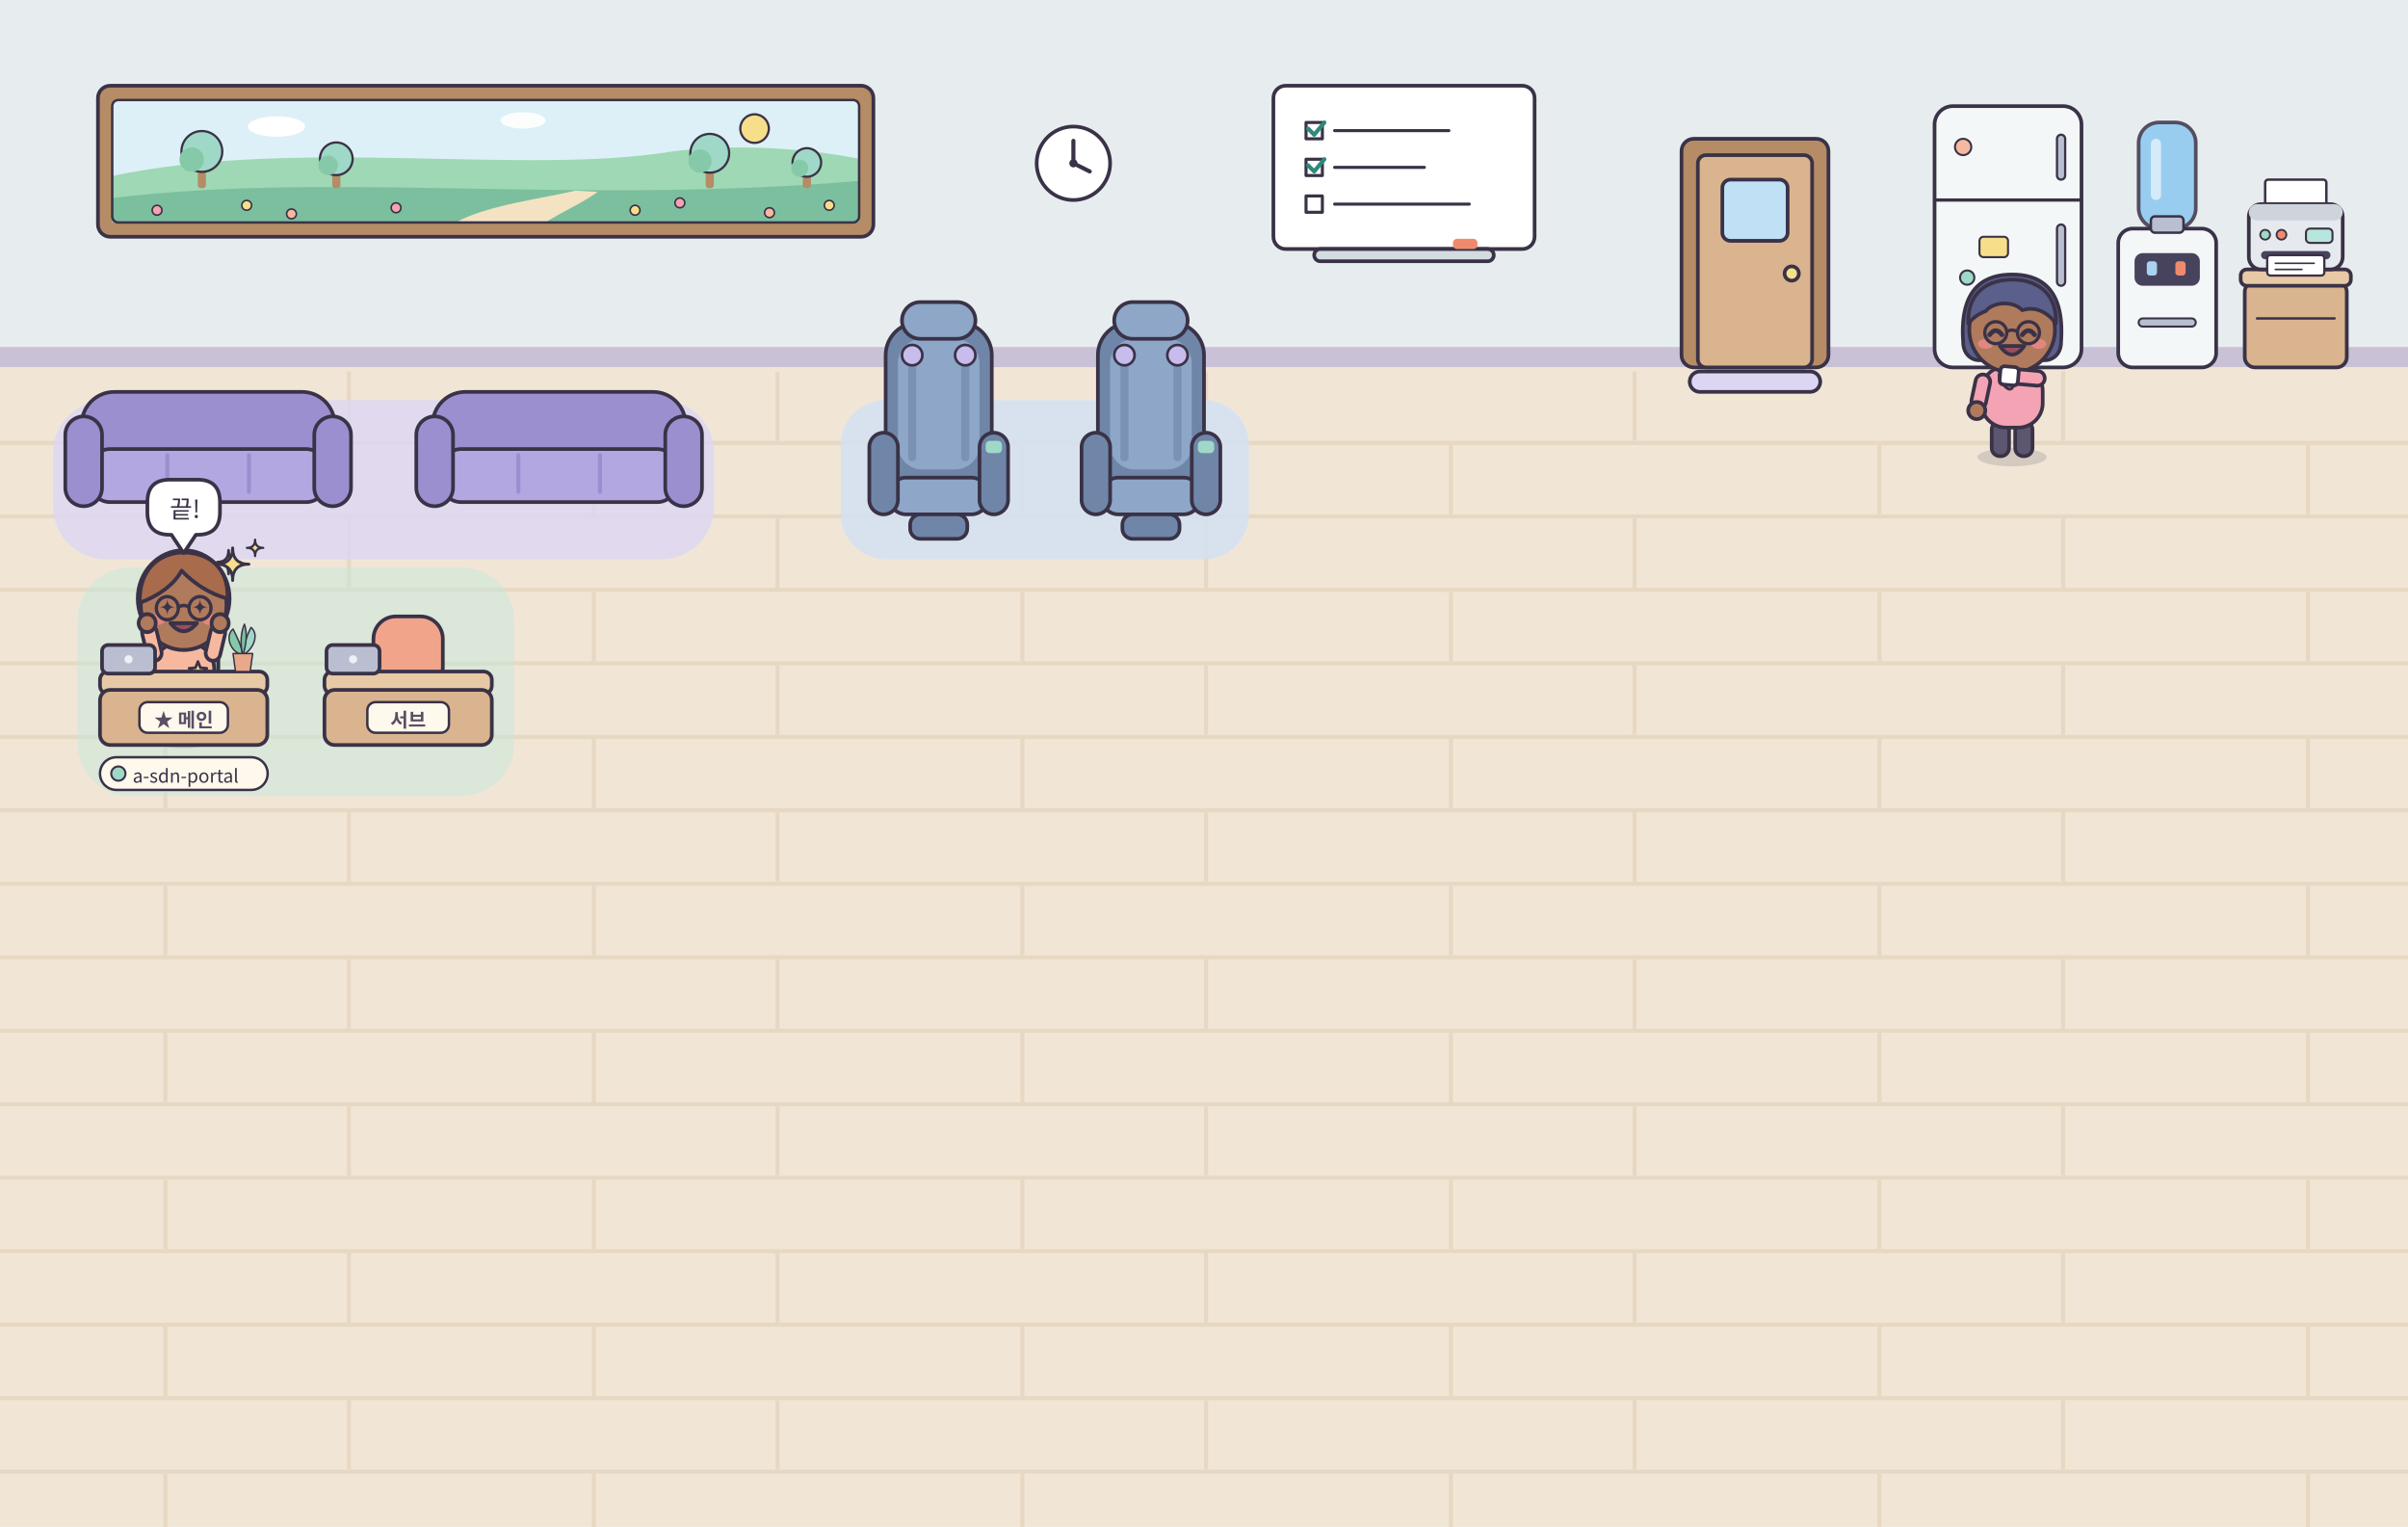
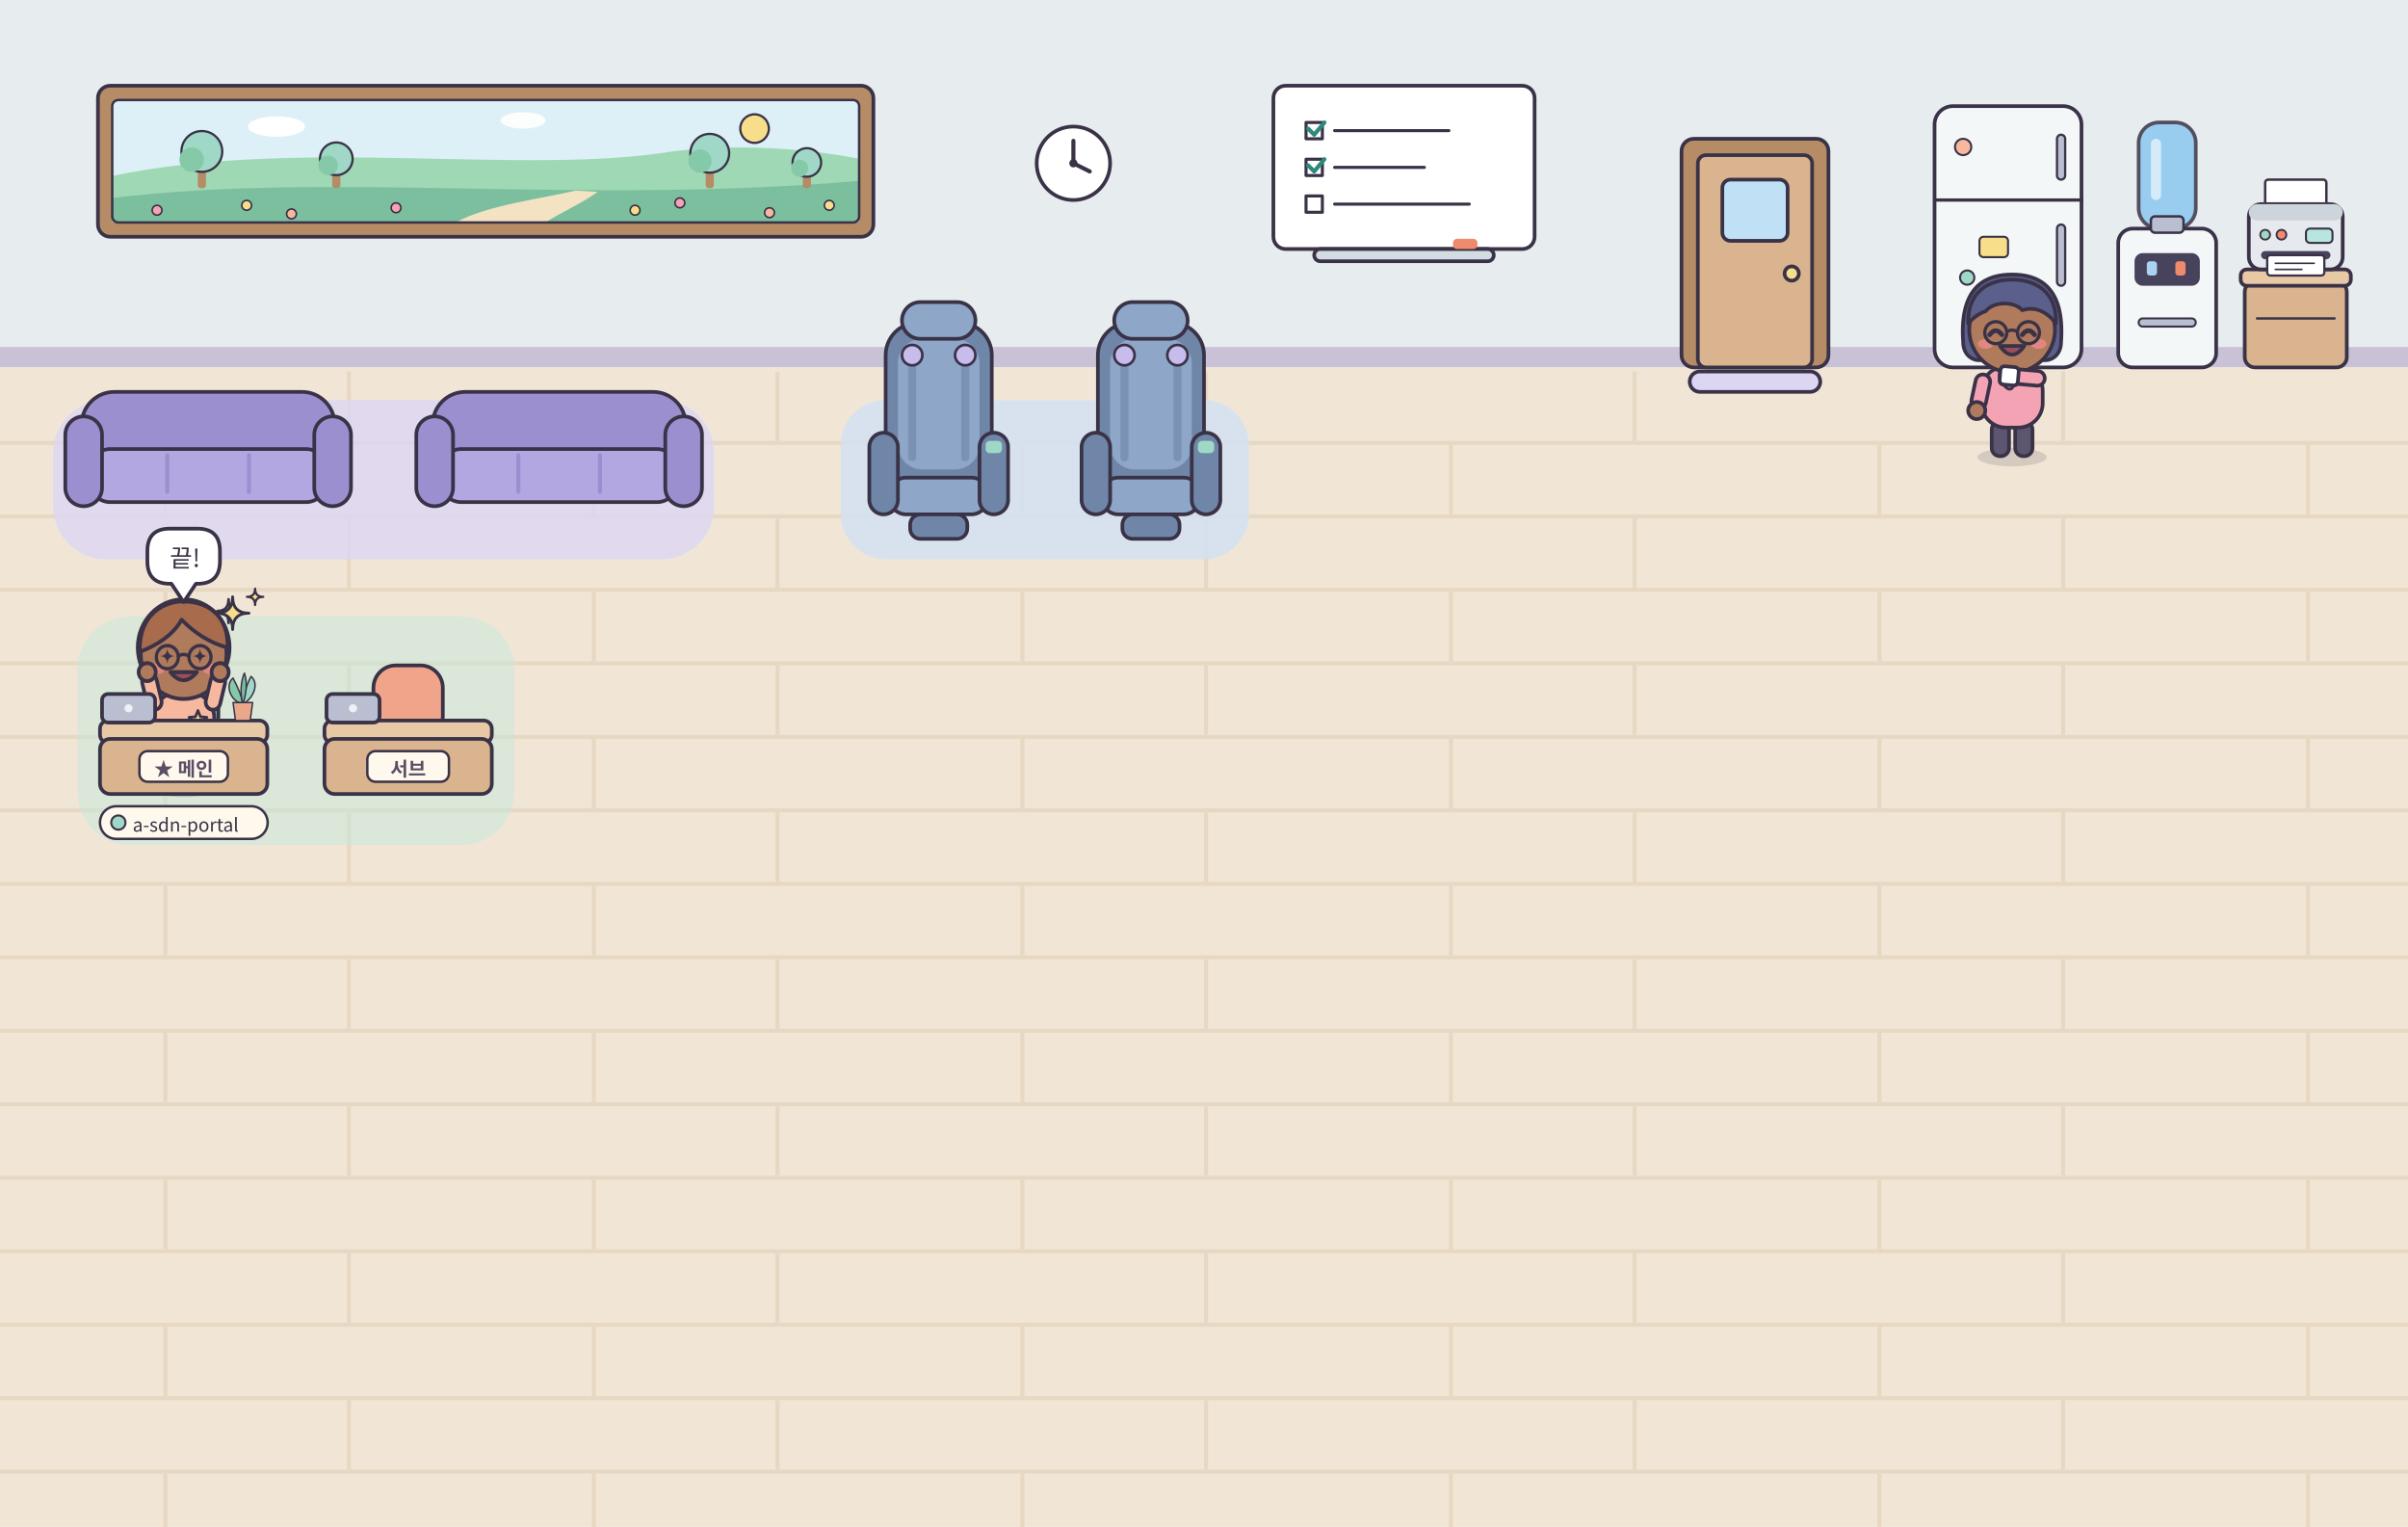
<svg xmlns="http://www.w3.org/2000/svg" viewBox="-20 -20 1180 748" width="1180" height="748" font-family="Apple SD Gothic Neo, Noto Sans CJK KR, Noto Sans KR, WenQuanYi Zen Hei, sans-serif">
  <rect x="-20" y="-20" width="1180" height="180" rx="0" fill="#E7EDEF" />
  <rect x="-20" y="150" width="1180" height="10" rx="0" fill="#C9C2D6" />
  <rect x="-20" y="160" width="1180" height="568" rx="0" fill="#F1E6D6" />
  <rect x="-20" y="196" width="1180" height="2" rx="0" fill="#E7D8C3" />
  <rect x="150" y="162" width="2" height="34" rx="0" fill="#E7D8C3" />
  <rect x="360" y="162" width="2" height="34" rx="0" fill="#E7D8C3" />
  <rect x="570" y="162" width="2" height="34" rx="0" fill="#E7D8C3" />
  <rect x="780" y="162" width="2" height="34" rx="0" fill="#E7D8C3" />
  <rect x="990" y="162" width="2" height="34" rx="0" fill="#E7D8C3" />
  <rect x="-20" y="232" width="1180" height="2" rx="0" fill="#E7D8C3" />
  <rect x="60" y="198" width="2" height="34" rx="0" fill="#E7D8C3" />
  <rect x="270" y="198" width="2" height="34" rx="0" fill="#E7D8C3" />
  <rect x="480" y="198" width="2" height="34" rx="0" fill="#E7D8C3" />
  <rect x="690" y="198" width="2" height="34" rx="0" fill="#E7D8C3" />
  <rect x="900" y="198" width="2" height="34" rx="0" fill="#E7D8C3" />
  <rect x="1110" y="198" width="2" height="34" rx="0" fill="#E7D8C3" />
  <rect x="-20" y="268" width="1180" height="2" rx="0" fill="#E7D8C3" />
  <rect x="150" y="234" width="2" height="34" rx="0" fill="#E7D8C3" />
  <rect x="360" y="234" width="2" height="34" rx="0" fill="#E7D8C3" />
  <rect x="570" y="234" width="2" height="34" rx="0" fill="#E7D8C3" />
  <rect x="780" y="234" width="2" height="34" rx="0" fill="#E7D8C3" />
  <rect x="990" y="234" width="2" height="34" rx="0" fill="#E7D8C3" />
  <rect x="-20" y="304" width="1180" height="2" rx="0" fill="#E7D8C3" />
  <rect x="60" y="270" width="2" height="34" rx="0" fill="#E7D8C3" />
  <rect x="270" y="270" width="2" height="34" rx="0" fill="#E7D8C3" />
  <rect x="480" y="270" width="2" height="34" rx="0" fill="#E7D8C3" />
  <rect x="690" y="270" width="2" height="34" rx="0" fill="#E7D8C3" />
  <rect x="900" y="270" width="2" height="34" rx="0" fill="#E7D8C3" />
  <rect x="1110" y="270" width="2" height="34" rx="0" fill="#E7D8C3" />
  <rect x="-20" y="340" width="1180" height="2" rx="0" fill="#E7D8C3" />
  <rect x="150" y="306" width="2" height="34" rx="0" fill="#E7D8C3" />
  <rect x="360" y="306" width="2" height="34" rx="0" fill="#E7D8C3" />
  <rect x="570" y="306" width="2" height="34" rx="0" fill="#E7D8C3" />
  <rect x="780" y="306" width="2" height="34" rx="0" fill="#E7D8C3" />
  <rect x="990" y="306" width="2" height="34" rx="0" fill="#E7D8C3" />
  <rect x="-20" y="376" width="1180" height="2" rx="0" fill="#E7D8C3" />
  <rect x="60" y="342" width="2" height="34" rx="0" fill="#E7D8C3" />
  <rect x="270" y="342" width="2" height="34" rx="0" fill="#E7D8C3" />
  <rect x="480" y="342" width="2" height="34" rx="0" fill="#E7D8C3" />
  <rect x="690" y="342" width="2" height="34" rx="0" fill="#E7D8C3" />
  <rect x="900" y="342" width="2" height="34" rx="0" fill="#E7D8C3" />
  <rect x="1110" y="342" width="2" height="34" rx="0" fill="#E7D8C3" />
  <rect x="-20" y="412" width="1180" height="2" rx="0" fill="#E7D8C3" />
  <rect x="150" y="378" width="2" height="34" rx="0" fill="#E7D8C3" />
  <rect x="360" y="378" width="2" height="34" rx="0" fill="#E7D8C3" />
  <rect x="570" y="378" width="2" height="34" rx="0" fill="#E7D8C3" />
  <rect x="780" y="378" width="2" height="34" rx="0" fill="#E7D8C3" />
  <rect x="990" y="378" width="2" height="34" rx="0" fill="#E7D8C3" />
  <rect x="-20" y="448" width="1180" height="2" rx="0" fill="#E7D8C3" />
  <rect x="60" y="414" width="2" height="34" rx="0" fill="#E7D8C3" />
  <rect x="270" y="414" width="2" height="34" rx="0" fill="#E7D8C3" />
  <rect x="480" y="414" width="2" height="34" rx="0" fill="#E7D8C3" />
  <rect x="690" y="414" width="2" height="34" rx="0" fill="#E7D8C3" />
  <rect x="900" y="414" width="2" height="34" rx="0" fill="#E7D8C3" />
  <rect x="1110" y="414" width="2" height="34" rx="0" fill="#E7D8C3" />
  <rect x="-20" y="484" width="1180" height="2" rx="0" fill="#E7D8C3" />
  <rect x="150" y="450" width="2" height="34" rx="0" fill="#E7D8C3" />
  <rect x="360" y="450" width="2" height="34" rx="0" fill="#E7D8C3" />
  <rect x="570" y="450" width="2" height="34" rx="0" fill="#E7D8C3" />
  <rect x="780" y="450" width="2" height="34" rx="0" fill="#E7D8C3" />
  <rect x="990" y="450" width="2" height="34" rx="0" fill="#E7D8C3" />
  <rect x="-20" y="520" width="1180" height="2" rx="0" fill="#E7D8C3" />
  <rect x="60" y="486" width="2" height="34" rx="0" fill="#E7D8C3" />
  <rect x="270" y="486" width="2" height="34" rx="0" fill="#E7D8C3" />
  <rect x="480" y="486" width="2" height="34" rx="0" fill="#E7D8C3" />
  <rect x="690" y="486" width="2" height="34" rx="0" fill="#E7D8C3" />
  <rect x="900" y="486" width="2" height="34" rx="0" fill="#E7D8C3" />
  <rect x="1110" y="486" width="2" height="34" rx="0" fill="#E7D8C3" />
  <rect x="-20" y="556" width="1180" height="2" rx="0" fill="#E7D8C3" />
  <rect x="150" y="522" width="2" height="34" rx="0" fill="#E7D8C3" />
  <rect x="360" y="522" width="2" height="34" rx="0" fill="#E7D8C3" />
  <rect x="570" y="522" width="2" height="34" rx="0" fill="#E7D8C3" />
  <rect x="780" y="522" width="2" height="34" rx="0" fill="#E7D8C3" />
  <rect x="990" y="522" width="2" height="34" rx="0" fill="#E7D8C3" />
  <rect x="-20" y="592" width="1180" height="2" rx="0" fill="#E7D8C3" />
  <rect x="60" y="558" width="2" height="34" rx="0" fill="#E7D8C3" />
  <rect x="270" y="558" width="2" height="34" rx="0" fill="#E7D8C3" />
  <rect x="480" y="558" width="2" height="34" rx="0" fill="#E7D8C3" />
  <rect x="690" y="558" width="2" height="34" rx="0" fill="#E7D8C3" />
  <rect x="900" y="558" width="2" height="34" rx="0" fill="#E7D8C3" />
  <rect x="1110" y="558" width="2" height="34" rx="0" fill="#E7D8C3" />
  <rect x="-20" y="628" width="1180" height="2" rx="0" fill="#E7D8C3" />
  <rect x="150" y="594" width="2" height="34" rx="0" fill="#E7D8C3" />
  <rect x="360" y="594" width="2" height="34" rx="0" fill="#E7D8C3" />
  <rect x="570" y="594" width="2" height="34" rx="0" fill="#E7D8C3" />
  <rect x="780" y="594" width="2" height="34" rx="0" fill="#E7D8C3" />
  <rect x="990" y="594" width="2" height="34" rx="0" fill="#E7D8C3" />
  <rect x="-20" y="664" width="1180" height="2" rx="0" fill="#E7D8C3" />
  <rect x="60" y="630" width="2" height="34" rx="0" fill="#E7D8C3" />
  <rect x="270" y="630" width="2" height="34" rx="0" fill="#E7D8C3" />
  <rect x="480" y="630" width="2" height="34" rx="0" fill="#E7D8C3" />
  <rect x="690" y="630" width="2" height="34" rx="0" fill="#E7D8C3" />
  <rect x="900" y="630" width="2" height="34" rx="0" fill="#E7D8C3" />
  <rect x="1110" y="630" width="2" height="34" rx="0" fill="#E7D8C3" />
  <rect x="-20" y="700" width="1180" height="2" rx="0" fill="#E7D8C3" />
  <rect x="150" y="666" width="2" height="34" rx="0" fill="#E7D8C3" />
  <rect x="360" y="666" width="2" height="34" rx="0" fill="#E7D8C3" />
  <rect x="570" y="666" width="2" height="34" rx="0" fill="#E7D8C3" />
  <rect x="780" y="666" width="2" height="34" rx="0" fill="#E7D8C3" />
  <rect x="990" y="666" width="2" height="34" rx="0" fill="#E7D8C3" />
  <rect x="-20" y="736" width="1180" height="2" rx="0" fill="#E7D8C3" />
  <rect x="60" y="702" width="2" height="34" rx="0" fill="#E7D8C3" />
  <rect x="270" y="702" width="2" height="34" rx="0" fill="#E7D8C3" />
  <rect x="480" y="702" width="2" height="34" rx="0" fill="#E7D8C3" />
  <rect x="690" y="702" width="2" height="34" rx="0" fill="#E7D8C3" />
  <rect x="900" y="702" width="2" height="34" rx="0" fill="#E7D8C3" />
  <rect x="1110" y="702" width="2" height="34" rx="0" fill="#E7D8C3" />
-   <rect x="18" y="258" width="214" height="112" rx="26" fill="#C3E7DC" opacity="0.5" />
+   <rect x="18" y="282" width="214" height="112" rx="26" fill="#C3E7DC" opacity="0.5" />
  <rect x="6" y="176" width="324" height="78" rx="26" fill="#DDD6F3" opacity="0.8" />
  <rect x="392" y="176" width="200" height="78" rx="22" fill="#D4E2F2" opacity="0.85" />
  <rect x="808" y="162" width="64" height="10" rx="5" fill="#DDD6F3" stroke="#3A3247" stroke-width="1.8" stroke-linecap="round" stroke-linejoin="round" />
  <rect x="28" y="22" width="380" height="74" rx="6" fill="#B58C66" stroke="#3A3247" stroke-width="1.8" stroke-linecap="round" stroke-linejoin="round" />
  <rect x="35" y="29" width="366" height="60" rx="3" fill="#DDF0F7" />
  <circle cx="349.76" cy="43" r="7" fill="#F7DE8B" stroke="#3A3247" stroke-width="1.1" stroke-linecap="round" stroke-linejoin="round" />
  <ellipse cx="115.52" cy="42" rx="14" ry="5" fill="#FFFFFF" />
  <ellipse cx="236.3" cy="39" rx="11" ry="4" fill="#FFFFFF" opacity="0.9" />
  <path d="M35,66.2 C126.5,47 236.3,66.2 309.5,54.2 C357.08,48.2 401,57.8 401,57.8 L401,89 L35,89 Z" fill="#9FD8B4" />
  <path d="M35,77 C144.8,63.8 261.92,80.6 401,68.6 L401,89 L35,89 Z" fill="#7CBF9E" />
  <path d="M203.36,89 C218,80.6 247.28,77 261.92,73.4 L272.9,74 C265.58,79.4 254.6,84.2 247.28,89 Z" fill="#F3E3C3" />
  <rect x="76.92" y="60.2" width="4" height="12" rx="1.5" fill="#B58C66" />
  <circle cx="78.92" cy="54.2" r="10" fill="#9FD8C7" stroke="#3A3247" stroke-width="1.1" stroke-linecap="round" stroke-linejoin="round" />
  <circle cx="73.92" cy="58.2" r="6" fill="#86C9A9" />
  <rect x="142.8" y="62.6" width="4" height="9.6" rx="1.5" fill="#B58C66" />
  <circle cx="144.8" cy="57.8" r="8" fill="#9FD8C7" stroke="#3A3247" stroke-width="1.1" stroke-linecap="round" stroke-linejoin="round" />
  <circle cx="140.8" cy="61" r="4.8" fill="#86C9A9" />
  <rect x="325.8" y="60.8" width="4" height="11.4" rx="1.5" fill="#B58C66" />
  <circle cx="327.8" cy="55.1" r="9.5" fill="#9FD8C7" stroke="#3A3247" stroke-width="1.1" stroke-linecap="round" stroke-linejoin="round" />
  <circle cx="323.05" cy="58.9" r="5.7" fill="#86C9A9" />
  <rect x="373.38" y="63.8" width="4" height="8.4" rx="1.5" fill="#B58C66" />
  <circle cx="375.38" cy="59.6" r="7" fill="#9FD8C7" stroke="#3A3247" stroke-width="1.1" stroke-linecap="round" stroke-linejoin="round" />
  <circle cx="371.88" cy="62.4" r="4.2" fill="#86C9A9" />
  <circle cx="56.96" cy="83" r="2.4" fill="#F4A3B4" stroke="#3A3247" stroke-width="0.8" stroke-linecap="round" stroke-linejoin="round" />
  <circle cx="100.88" cy="80.6" r="2.4" fill="#F7DE8B" stroke="#3A3247" stroke-width="0.8" stroke-linecap="round" stroke-linejoin="round" />
  <circle cx="122.84" cy="84.8" r="2.4" fill="#F6B9A0" stroke="#3A3247" stroke-width="0.8" stroke-linecap="round" stroke-linejoin="round" />
  <circle cx="174.08" cy="81.8" r="2.4" fill="#F4A3B4" stroke="#3A3247" stroke-width="0.8" stroke-linecap="round" stroke-linejoin="round" />
  <circle cx="291.2" cy="83" r="2.4" fill="#F7DE8B" stroke="#3A3247" stroke-width="0.8" stroke-linecap="round" stroke-linejoin="round" />
  <circle cx="313.16" cy="79.4" r="2.4" fill="#F4A3B4" stroke="#3A3247" stroke-width="0.8" stroke-linecap="round" stroke-linejoin="round" />
  <circle cx="357.08" cy="84.2" r="2.4" fill="#F6B9A0" stroke="#3A3247" stroke-width="0.8" stroke-linecap="round" stroke-linejoin="round" />
  <circle cx="386.36" cy="80.6" r="2.4" fill="#F7DE8B" stroke="#3A3247" stroke-width="0.8" stroke-linecap="round" stroke-linejoin="round" />
  <rect x="35" y="29" width="366" height="60" rx="3" fill="none" stroke="#3A3247" stroke-width="1.2" stroke-linecap="round" stroke-linejoin="round" />
  <circle cx="506" cy="60" r="18" fill="#FFFFFF" stroke="#3A3247" stroke-width="1.8" stroke-linecap="round" stroke-linejoin="round" />
  <path d="M506,60 L506,49 M506,60 L514,64" fill="none" stroke="#3A3247" stroke-width="2" stroke-linecap="round" stroke-linejoin="round" />
  <circle cx="506" cy="60" r="2" fill="#3A3247" />
  <rect x="604" y="22" width="128" height="80" rx="6" fill="#FFFFFF" stroke="#3A3247" stroke-width="1.8" stroke-linecap="round" stroke-linejoin="round" />
  <path d="M620,40 L628,40 L628,48 L620,48 Z M634,44 L690,44 M620,58 L628,58 L628,66 L620,66 Z M634,62 L678,62 M620,76 L628,76 L628,84 L620,84 Z M634,80 L700,80" fill="none" stroke="#3A3247" stroke-width="1.5" stroke-linecap="round" stroke-linejoin="round" />
  <path d="M621,43 L624,46 L629,40 M621,61 L624,64 L629,58" fill="none" stroke="#2C8A78" stroke-width="2" stroke-linecap="round" stroke-linejoin="round" />
  <rect x="624" y="102" width="88" height="6" rx="3" fill="#D3DCE0" stroke="#3A3247" stroke-width="1.8" stroke-linecap="round" stroke-linejoin="round" />
  <rect x="692" y="97" width="12" height="5" rx="2" fill="#F08A6C" />
  <rect x="804" y="48" width="72" height="112" rx="6" fill="#B58C66" stroke="#3A3247" stroke-width="1.8" stroke-linecap="round" stroke-linejoin="round" />
  <rect x="812" y="56" width="56" height="104" rx="4" fill="#D9B48F" stroke="#3A3247" stroke-width="1.8" stroke-linecap="round" stroke-linejoin="round" />
  <rect x="824" y="68" width="32" height="30" rx="4" fill="#BFE0F5" stroke="#3A3247" stroke-width="1.8" stroke-linecap="round" stroke-linejoin="round" />
  <circle cx="858" cy="114" r="3.5" fill="#F7DE8B" stroke="#3A3247" stroke-width="1.8" stroke-linecap="round" stroke-linejoin="round" />
  <rect x="928" y="32" width="72" height="128" rx="9" fill="#F4F7F8" stroke="#3A3247" stroke-width="1.8" stroke-linecap="round" stroke-linejoin="round" />
  <path d="M928,78 L1000,78" fill="none" stroke="#3A3247" stroke-width="1.6" stroke-linecap="round" stroke-linejoin="round" />
  <rect x="988" y="46" width="4" height="22" rx="2" fill="#B9BFD0" stroke="#3A3247" stroke-width="1.1" stroke-linecap="round" stroke-linejoin="round" />
  <rect x="988" y="90" width="4" height="30" rx="2" fill="#B9BFD0" stroke="#3A3247" stroke-width="1.1" stroke-linecap="round" stroke-linejoin="round" />
  <circle cx="942" cy="52" r="4" fill="#F6B9A0" stroke="#3A3247" stroke-width="1" stroke-linecap="round" stroke-linejoin="round" />
  <rect x="950" y="96" width="14" height="10" rx="2" fill="#F7DE8B" stroke="#3A3247" stroke-width="1" stroke-linecap="round" stroke-linejoin="round" />
  <circle cx="944" cy="116" r="3.5" fill="#9FD8C7" stroke="#3A3247" stroke-width="1" stroke-linecap="round" stroke-linejoin="round" />
  <rect x="1018" y="92" width="48" height="68" rx="7" fill="#F4F7F8" stroke="#3A3247" stroke-width="1.8" stroke-linecap="round" stroke-linejoin="round" />
  <rect x="1026" y="104" width="32" height="16" rx="4" fill="#48435C" />
  <rect x="1032" y="108" width="5" height="7" rx="1.5" fill="#A9D3F0" />
  <rect x="1046" y="108" width="5" height="7" rx="1.5" fill="#F08A6C" />
  <rect x="1028" y="136" width="28" height="4" rx="2" fill="#B9BFD0" stroke="#3A3247" stroke-width="1" stroke-linecap="round" stroke-linejoin="round" />
  <rect x="1028" y="40" width="28" height="52" rx="10" fill="#8CC8EE" stroke="#3A3247" stroke-width="1.8" stroke-linecap="round" stroke-linejoin="round" opacity="0.85" />
  <rect x="1034" y="48" width="5" height="30" rx="2.5" fill="#FFFFFF" opacity="0.6" />
  <rect x="1034" y="86" width="16" height="8" rx="2" fill="#B9BFD0" stroke="#3A3247" stroke-width="1.2" stroke-linecap="round" stroke-linejoin="round" />
  <rect x="1080" y="118" width="50" height="42" rx="5" fill="#D9B48F" stroke="#3A3247" stroke-width="1.8" stroke-linecap="round" stroke-linejoin="round" />
  <rect x="1078" y="112" width="54" height="8" rx="3" fill="#E8C9A6" stroke="#3A3247" stroke-width="1.8" stroke-linecap="round" stroke-linejoin="round" />
  <path d="M1086,136 L1124,136" fill="none" stroke="#3A3247" stroke-width="1.2" stroke-linecap="round" stroke-linejoin="round" />
  <rect x="1090" y="68" width="30" height="18" rx="1.5" fill="#FFFFFF" stroke="#3A3247" stroke-width="1.2" stroke-linecap="round" stroke-linejoin="round" />
  <rect x="1082" y="80" width="46" height="32" rx="6" fill="#E6EAEE" stroke="#3A3247" stroke-width="1.8" stroke-linecap="round" stroke-linejoin="round" />
  <rect x="1082" y="80" width="46" height="8" rx="4" fill="#CDD4DB" />
  <rect x="1110" y="92" width="13" height="7" rx="2" fill="#78E1C3" fill-opacity="0.42" stroke="#3A3247" stroke-width="1" stroke-linecap="round" stroke-linejoin="round" />
  <circle cx="1090" cy="95" r="2.4" fill="#9FD8C7" stroke="#3A3247" stroke-width="0.9" stroke-linecap="round" stroke-linejoin="round" />
  <circle cx="1098" cy="95" r="2.4" fill="#F08A6C" stroke="#3A3247" stroke-width="0.9" stroke-linecap="round" stroke-linejoin="round" />
  <rect x="1088" y="103" width="34" height="4" rx="2" fill="#48435C" />
  <rect x="1091" y="105" width="28" height="10" rx="1.5" fill="#FFFFFF" stroke="#3A3247" stroke-width="1.1" stroke-linecap="round" stroke-linejoin="round" />
  <path d="M1095,109 L1114,109 M1095,112 L1108,112" fill="none" stroke="#3A3247" stroke-width="0.8" stroke-linecap="round" stroke-linejoin="round" />
-   <rect x="29" y="351" width="82.16" height="16" rx="8" fill="#FFF8EC" stroke="#3A3247" stroke-width="1.2" stroke-linecap="round" stroke-linejoin="round" />
-   <circle cx="38" cy="359" r="3.5" fill="#9FD8C7" stroke="#3A3247" stroke-width="1" stroke-linecap="round" stroke-linejoin="round" />
-   <text x="45" y="359.5" font-size="9" text-anchor="start" dominant-baseline="central" fill="#3A3247">a-sdn-portal</text>
+   <rect x="29" y="375" width="82.16" height="16" rx="8" fill="#FFF8EC" stroke="#3A3247" stroke-width="1.2" stroke-linecap="round" stroke-linejoin="round" />
+   <circle cx="38" cy="383" r="3.5" fill="#9FD8C7" stroke="#3A3247" stroke-width="1" stroke-linecap="round" stroke-linejoin="round" />
+   <text x="45" y="383.5" font-size="9" text-anchor="start" dominant-baseline="central" fill="#3A3247">a-sdn-portal</text>
  <rect x="20" y="172" width="124" height="38" rx="16" fill="#9C8FCF" stroke="#3A3247" stroke-width="1.8" stroke-linecap="round" stroke-linejoin="round" />
  <rect x="192" y="172" width="124" height="38" rx="16" fill="#9C8FCF" stroke="#3A3247" stroke-width="1.8" stroke-linecap="round" stroke-linejoin="round" />
  <g transform="translate(966,204)">
    <ellipse cx="0" cy="0" rx="17" ry="4.5" fill="#3A3247" fill-opacity="0.16" />
    <g transform="translate(0,-0.51) scale(1,1)">
      <g transform="translate(0,0)">
        <rect x="-10" y="-17" width="8.5" height="17" rx="4" fill="#5D5670" stroke="#3A3247" stroke-width="1.8" stroke-linecap="round" stroke-linejoin="round" />
      </g>
      <g transform="translate(0,0)">
        <rect x="1.5" y="-17" width="8.5" height="17" rx="4" fill="#5D5670" stroke="#3A3247" stroke-width="1.8" stroke-linecap="round" stroke-linejoin="round" />
      </g>
      <g transform="translate(0,-62) rotate(0,0,20)">
        <path d="M-24,6 C-26,-22 -12,-27 0,-27 C12,-27 26,-22 24,6 C24,12 20,15 16,15 L-16,15 C-20,15 -24,12 -24,6 Z" fill="#5A5F8C" stroke="#3A3247" stroke-width="1.8" stroke-linecap="round" stroke-linejoin="round" />
      </g>
      <g transform="">
        <rect x="-15" y="-44" width="30" height="30" rx="12" fill="#F4A3B4" stroke="#3A3247" stroke-width="1.8" stroke-linecap="round" stroke-linejoin="round" />
      </g>
      <g transform="translate(0,-62) rotate(0,0,20)">
        <circle cx="0" cy="0" r="21" fill="#B07A5C" stroke="#3A3247" stroke-width="1.8" stroke-linecap="round" stroke-linejoin="round" />
        <ellipse cx="-13" cy="7" rx="3.8" ry="2.4" fill="#F48C8C" opacity="0.72" />
        <ellipse cx="13" cy="7" rx="3.8" ry="2.4" fill="#F48C8C" opacity="0.72" />
        <g transform="translate(0,1) scale(1,1) translate(0,-1)">
          <path d="M-11,2.5 Q-8,-1.5 -5,2.5" fill="none" stroke="#3A3247" stroke-width="2.3" stroke-linecap="round" stroke-linejoin="round" />
          <path d="M5,2.5 Q8,-1.5 11,2.5" fill="none" stroke="#3A3247" stroke-width="2.3" stroke-linecap="round" stroke-linejoin="round" />
        </g>
        <path d="M-6,8 Q0,16.5 6,8 Z" fill="#9A4E5E" stroke="#3A3247" stroke-width="1.8" stroke-linecap="round" stroke-linejoin="round" />
        <path d="M-21.5,-3 C-22,-19 -11,-24.5 0,-24.5 C11,-24.5 22,-19 21.5,-3 C17,-9 11,-11.5 5,-9.5 C1,-14 -9,-14 -13,-9 C-16,-8 -19,-6 -21.5,-3 Z" fill="#5A5F8C" stroke="#3A3247" stroke-width="1.8" stroke-linecap="round" stroke-linejoin="round" />
        <circle cx="-8" cy="1.5" r="5.4" fill="none" stroke="#3A3247" stroke-width="1.6" stroke-linecap="round" stroke-linejoin="round" />
        <circle cx="8" cy="1.5" r="5.4" fill="none" stroke="#3A3247" stroke-width="1.6" stroke-linecap="round" stroke-linejoin="round" />
        <path d="M-2.6,1 Q0,-0.5 2.6,1" fill="none" stroke="#3A3247" stroke-width="1.6" stroke-linecap="round" stroke-linejoin="round" />
      </g>
      <g transform="translate(-14,-38) rotate(12)">
        <rect x="-3.6" y="-2" width="7.2" height="17" rx="3.6" fill="#F4A3B4" stroke="#3A3247" stroke-width="1.8" stroke-linecap="round" stroke-linejoin="round" />
        <circle cx="0" cy="16" r="4.2" fill="#B07A5C" stroke="#3A3247" stroke-width="1.8" stroke-linecap="round" stroke-linejoin="round" />
      </g>
      <g transform="translate(14,-38) rotate(95)">
        <rect x="-3.6" y="-2" width="7.2" height="17" rx="3.6" fill="#F4A3B4" stroke="#3A3247" stroke-width="1.8" stroke-linecap="round" stroke-linejoin="round" />
        <circle cx="0" cy="16" r="4.2" fill="#B07A5C" stroke="#3A3247" stroke-width="1.8" stroke-linecap="round" stroke-linejoin="round" />
        <rect x="-4.5" y="11" width="9" height="9" rx="2" fill="#FFFFFF" stroke="#3A3247" stroke-width="1.8" stroke-linecap="round" stroke-linejoin="round" />
        <path d="M4.5,13 Q8.5,14 4.5,18" fill="none" stroke="#3A3247" stroke-width="1.4" stroke-linecap="round" stroke-linejoin="round" />
      </g>
      <g transform="translate(0,-28)" />
    </g>
  </g>
  <rect x="24" y="200" width="116" height="26" rx="10" fill="#B3A7E2" stroke="#3A3247" stroke-width="1.8" stroke-linecap="round" stroke-linejoin="round" />
  <rect x="61" y="202" width="2" height="20" rx="1" fill="#9C8FCF" />
  <rect x="101" y="202" width="2" height="20" rx="1" fill="#9C8FCF" />
  <rect x="12" y="184" width="18" height="44" rx="9" fill="#9C8FCF" stroke="#3A3247" stroke-width="1.8" stroke-linecap="round" stroke-linejoin="round" />
  <rect x="134" y="184" width="18" height="44" rx="9" fill="#9C8FCF" stroke="#3A3247" stroke-width="1.8" stroke-linecap="round" stroke-linejoin="round" />
  <rect x="196" y="200" width="116" height="26" rx="10" fill="#B3A7E2" stroke="#3A3247" stroke-width="1.8" stroke-linecap="round" stroke-linejoin="round" />
  <rect x="233" y="202" width="2" height="20" rx="1" fill="#9C8FCF" />
  <rect x="273" y="202" width="2" height="20" rx="1" fill="#9C8FCF" />
  <rect x="184" y="184" width="18" height="44" rx="9" fill="#9C8FCF" stroke="#3A3247" stroke-width="1.8" stroke-linecap="round" stroke-linejoin="round" />
  <rect x="306" y="184" width="18" height="44" rx="9" fill="#9C8FCF" stroke="#3A3247" stroke-width="1.8" stroke-linecap="round" stroke-linejoin="round" />
  <rect x="414" y="138" width="52" height="80" rx="16" fill="#6F86A8" stroke="#3A3247" stroke-width="1.8" stroke-linecap="round" stroke-linejoin="round" />
  <rect x="420" y="146" width="40" height="64" rx="12" fill="#8EA6C8" />
  <rect x="422" y="128" width="36" height="18" rx="9" fill="#8EA6C8" stroke="#3A3247" stroke-width="1.8" stroke-linecap="round" stroke-linejoin="round" />
  <rect x="518" y="138" width="52" height="80" rx="16" fill="#6F86A8" stroke="#3A3247" stroke-width="1.8" stroke-linecap="round" stroke-linejoin="round" />
  <rect x="524" y="146" width="40" height="64" rx="12" fill="#8EA6C8" />
  <rect x="526" y="128" width="36" height="18" rx="9" fill="#8EA6C8" stroke="#3A3247" stroke-width="1.8" stroke-linecap="round" stroke-linejoin="round" />
  <rect x="425" y="150" width="4" height="56" rx="2" fill="#6F86A8" opacity="0.6" />
  <rect x="451" y="150" width="4" height="56" rx="2" fill="#6F86A8" opacity="0.6" />
  <circle cx="427" cy="154" r="5" fill="#C7BCEB" stroke="#3A3247" stroke-width="1.3" stroke-linecap="round" stroke-linejoin="round" />
  <circle cx="453" cy="154" r="5" fill="#C7BCEB" stroke="#3A3247" stroke-width="1.3" stroke-linecap="round" stroke-linejoin="round" />
  <rect x="529" y="150" width="4" height="56" rx="2" fill="#6F86A8" opacity="0.6" />
  <rect x="555" y="150" width="4" height="56" rx="2" fill="#6F86A8" opacity="0.6" />
  <circle cx="531" cy="154" r="5" fill="#C7BCEB" stroke="#3A3247" stroke-width="1.3" stroke-linecap="round" stroke-linejoin="round" />
  <circle cx="557" cy="154" r="5" fill="#C7BCEB" stroke="#3A3247" stroke-width="1.3" stroke-linecap="round" stroke-linejoin="round" />
  <rect x="416" y="214" width="48" height="18" rx="8" fill="#8EA6C8" stroke="#3A3247" stroke-width="1.8" stroke-linecap="round" stroke-linejoin="round" />
  <rect x="406" y="192" width="14" height="40" rx="7" fill="#6F86A8" stroke="#3A3247" stroke-width="1.8" stroke-linecap="round" stroke-linejoin="round" />
  <rect x="460" y="192" width="14" height="40" rx="7" fill="#6F86A8" stroke="#3A3247" stroke-width="1.8" stroke-linecap="round" stroke-linejoin="round" />
  <rect x="463" y="196" width="8" height="6" rx="2" fill="#9FD8C7" />
  <rect x="426" y="232" width="28" height="12" rx="5" fill="#6F86A8" stroke="#3A3247" stroke-width="1.8" stroke-linecap="round" stroke-linejoin="round" />
  <rect x="520" y="214" width="48" height="18" rx="8" fill="#8EA6C8" stroke="#3A3247" stroke-width="1.8" stroke-linecap="round" stroke-linejoin="round" />
  <rect x="510" y="192" width="14" height="40" rx="7" fill="#6F86A8" stroke="#3A3247" stroke-width="1.8" stroke-linecap="round" stroke-linejoin="round" />
  <rect x="564" y="192" width="14" height="40" rx="7" fill="#6F86A8" stroke="#3A3247" stroke-width="1.8" stroke-linecap="round" stroke-linejoin="round" />
  <rect x="567" y="196" width="8" height="6" rx="2" fill="#9FD8C7" />
  <rect x="530" y="232" width="28" height="12" rx="5" fill="#6F86A8" stroke="#3A3247" stroke-width="1.8" stroke-linecap="round" stroke-linejoin="round" />
-   <rect x="53" y="282" width="34" height="36" rx="11" fill="#7FC9B3" stroke="#3A3247" stroke-width="1.8" stroke-linecap="round" stroke-linejoin="round" />
-   <rect x="163" y="282" width="34" height="36" rx="11" fill="#F0A58B" stroke="#3A3247" stroke-width="1.8" stroke-linecap="round" stroke-linejoin="round" />
-   <g transform="translate(70,342)">
+   <rect x="53" y="306" width="34" height="36" rx="11" fill="#7FC9B3" stroke="#3A3247" stroke-width="1.8" stroke-linecap="round" stroke-linejoin="round" />
+   <rect x="163" y="306" width="34" height="36" rx="11" fill="#F0A58B" stroke="#3A3247" stroke-width="1.8" stroke-linecap="round" stroke-linejoin="round" />
+   <g transform="translate(70,366)">
    <ellipse cx="0" cy="0" rx="17" ry="4.5" fill="#3A3247" fill-opacity="0.16" />
    <g transform="translate(0,-0.51) scale(1,1.05)">
      <g transform="translate(0,0)">
        <rect x="-10" y="-17" width="8.5" height="17" rx="4" fill="#5D5670" stroke="#3A3247" stroke-width="1.8" stroke-linecap="round" stroke-linejoin="round" />
      </g>
      <g transform="translate(0,0)">
        <rect x="1.5" y="-17" width="8.5" height="17" rx="4" fill="#5D5670" stroke="#3A3247" stroke-width="1.8" stroke-linecap="round" stroke-linejoin="round" />
      </g>
      <g transform="translate(0,-62) rotate(0,0,20)">
        <circle cx="0" cy="-3" r="22.5" fill="#A86B4C" stroke="#3A3247" stroke-width="1.8" stroke-linecap="round" stroke-linejoin="round" />
      </g>
      <g transform="">
        <rect x="-15" y="-44" width="30" height="30" rx="12" fill="#F6B9A0" stroke="#3A3247" stroke-width="1.8" stroke-linecap="round" stroke-linejoin="round" />
        <path d="M7,-35.6 L8.22,-32.67 L11.37,-32.42 L8.97,-30.36 L9.7,-27.28 L7,-28.93 L4.3,-27.28 L5.03,-30.36 L2.63,-32.42 L5.78,-32.67 Z" fill="#F7DE8B" stroke="#3A3247" stroke-width="1.3" stroke-linecap="round" stroke-linejoin="round" />
      </g>
      <g transform="translate(0,-62) rotate(0,0,20)">
        <circle cx="0" cy="0" r="21" fill="#B07A5C" stroke="#3A3247" stroke-width="1.8" stroke-linecap="round" stroke-linejoin="round" />
        <ellipse cx="-13" cy="7" rx="3.8" ry="2.4" fill="#F48C8C" opacity="0.72" />
        <ellipse cx="13" cy="7" rx="3.8" ry="2.4" fill="#F48C8C" opacity="0.72" />
        <g transform="translate(0,1) scale(1,1) translate(0,-1)">
          <path d="M-8,-3 Q-8,1 -4,1 Q-8,1 -8,5 Q-8,1 -12,1 Q-8,1 -8,-3 Z" fill="#3A3247" />
          <path d="M8,-3 Q8,1 12,1 Q8,1 8,5 Q8,1 4,1 Q8,1 8,-3 Z" fill="#3A3247" />
        </g>
        <path d="M-6.5,8.5 Q0,16 6.5,8.5 Z" fill="#9A4E5E" stroke="#3A3247" stroke-width="1.8" stroke-linecap="round" stroke-linejoin="round" />
        <path d="M-21.5,-1 C-22,-19 -9,-25 1,-24.5 C13,-24 22,-17 21.5,-3 C13,-5 5,-10 -1,-16 C-5,-9 -13,-4 -21.5,-1 Z" fill="#A86B4C" stroke="#3A3247" stroke-width="1.8" stroke-linecap="round" stroke-linejoin="round" />
        <circle cx="-8" cy="1.5" r="5.4" fill="none" stroke="#3A3247" stroke-width="1.6" stroke-linecap="round" stroke-linejoin="round" />
        <circle cx="8" cy="1.5" r="5.4" fill="none" stroke="#3A3247" stroke-width="1.6" stroke-linecap="round" stroke-linejoin="round" />
        <path d="M-2.6,1 Q0,-0.5 2.6,1" fill="none" stroke="#3A3247" stroke-width="1.6" stroke-linecap="round" stroke-linejoin="round" />
        <path d="M22,-25.5 Q22,-20 27.5,-20 Q22,-20 22,-14.5 Q22,-20 16.5,-20 Q22,-20 22,-25.5 Z" fill="#F7DE8B" stroke="#3A3247" stroke-width="1.3" stroke-linecap="round" stroke-linejoin="round" />
      </g>
      <g transform="translate(-14,-38) rotate(166)">
        <rect x="-3.6" y="-2" width="7.2" height="17" rx="3.6" fill="#F6B9A0" stroke="#3A3247" stroke-width="1.8" stroke-linecap="round" stroke-linejoin="round" />
        <circle cx="0" cy="16" r="4.2" fill="#B07A5C" stroke="#3A3247" stroke-width="1.8" stroke-linecap="round" stroke-linejoin="round" />
      </g>
      <g transform="translate(14,-38) rotate(-166)">
        <rect x="-3.6" y="-2" width="7.2" height="17" rx="3.6" fill="#F6B9A0" stroke="#3A3247" stroke-width="1.8" stroke-linecap="round" stroke-linejoin="round" />
        <circle cx="0" cy="16" r="4.2" fill="#B07A5C" stroke="#3A3247" stroke-width="1.8" stroke-linecap="round" stroke-linejoin="round" />
      </g>
      <g transform="translate(0,-28)" />
    </g>
  </g>
-   <rect x="29" y="309" width="82" height="11" rx="4" fill="#E8C9A6" stroke="#3A3247" stroke-width="1.8" stroke-linecap="round" stroke-linejoin="round" />
-   <rect x="29" y="318" width="82" height="27" rx="5" fill="#D9B48F" stroke="#3A3247" stroke-width="1.8" stroke-linecap="round" stroke-linejoin="round" />
-   <rect x="30" y="296" width="26" height="14" rx="3" fill="#B9BFD0" stroke="#3A3247" stroke-width="1.8" stroke-linecap="round" stroke-linejoin="round" />
-   <circle cx="43" cy="303" r="2" fill="#EEF0F6" />
-   <rect x="48.33" y="324" width="43.35" height="15" rx="4" fill="#FFF8EC" stroke="#3A3247" stroke-width="1.2" stroke-linecap="round" stroke-linejoin="round" />
-   <text x="70" y="332" font-size="9.5" text-anchor="middle" dominant-baseline="central" font-weight="bold" fill="#5A4E66">★ 메인</text>
-   <path d="M99,301 C92.6,299.4 90.2,291.4 94.2,288.2 C96.6,293 98.2,296.2 99,301 Z" fill="#86C9A9" stroke="#3A3247" stroke-width="0.72" stroke-linecap="round" stroke-linejoin="round" />
-   <path d="M99,301 C104.6,297.8 107,290.6 103,287.4 C100.6,292.2 99.4,296.2 99,301 Z" fill="#9FD8C7" stroke="#3A3247" stroke-width="0.72" stroke-linecap="round" stroke-linejoin="round" />
-   <path d="M99,301 C97.4,295.4 98.2,289 99.8,285.8 C101.4,290.6 100.6,296.2 99,301 Z" fill="#7CBF9E" stroke="#3A3247" stroke-width="0.72" stroke-linecap="round" stroke-linejoin="round" />
-   <path d="M94.2,300.2 L103.8,300.2 L102.6,309 L95.4,309 Z" fill="#E9A88A" stroke="#3A3247" stroke-width="0.72" stroke-linecap="round" stroke-linejoin="round" />
-   <rect x="139" y="309" width="82" height="11" rx="4" fill="#E8C9A6" stroke="#3A3247" stroke-width="1.8" stroke-linecap="round" stroke-linejoin="round" />
-   <rect x="139" y="318" width="82" height="27" rx="5" fill="#D9B48F" stroke="#3A3247" stroke-width="1.8" stroke-linecap="round" stroke-linejoin="round" />
-   <rect x="140" y="296" width="26" height="14" rx="3" fill="#B9BFD0" stroke="#3A3247" stroke-width="1.8" stroke-linecap="round" stroke-linejoin="round" />
-   <circle cx="153" cy="303" r="2" fill="#EEF0F6" />
-   <rect x="160" y="324" width="40" height="15" rx="4" fill="#FFF8EC" stroke="#3A3247" stroke-width="1.2" stroke-linecap="round" stroke-linejoin="round" />
-   <text x="180" y="332" font-size="9.5" text-anchor="middle" dominant-baseline="central" font-weight="bold" fill="#5A4E66">서브</text>
-   <g class="bubble" transform="translate(70,251)">
+   <rect x="29" y="333" width="82" height="11" rx="4" fill="#E8C9A6" stroke="#3A3247" stroke-width="1.8" stroke-linecap="round" stroke-linejoin="round" />
+   <rect x="29" y="342" width="82" height="27" rx="5" fill="#D9B48F" stroke="#3A3247" stroke-width="1.8" stroke-linecap="round" stroke-linejoin="round" />
+   <rect x="30" y="320" width="26" height="14" rx="3" fill="#B9BFD0" stroke="#3A3247" stroke-width="1.8" stroke-linecap="round" stroke-linejoin="round" />
+   <circle cx="43" cy="327" r="2" fill="#EEF0F6" />
+   <rect x="48.33" y="348" width="43.35" height="15" rx="4" fill="#FFF8EC" stroke="#3A3247" stroke-width="1.2" stroke-linecap="round" stroke-linejoin="round" />
+   <text x="70" y="356" font-size="9.5" text-anchor="middle" dominant-baseline="central" font-weight="bold" fill="#5A4E66">★ 메인</text>
+   <path d="M99,325 C92.6,323.4 90.2,315.4 94.2,312.2 C96.6,317 98.2,320.2 99,325 Z" fill="#86C9A9" stroke="#3A3247" stroke-width="0.72" stroke-linecap="round" stroke-linejoin="round" />
+   <path d="M99,325 C104.6,321.8 107,314.6 103,311.4 C100.6,316.2 99.4,320.2 99,325 Z" fill="#9FD8C7" stroke="#3A3247" stroke-width="0.72" stroke-linecap="round" stroke-linejoin="round" />
+   <path d="M99,325 C97.4,319.4 98.2,313 99.8,309.8 C101.4,314.6 100.6,320.2 99,325 Z" fill="#7CBF9E" stroke="#3A3247" stroke-width="0.72" stroke-linecap="round" stroke-linejoin="round" />
+   <path d="M94.2,324.2 L103.8,324.2 L102.6,333 L95.4,333 Z" fill="#E9A88A" stroke="#3A3247" stroke-width="0.72" stroke-linecap="round" stroke-linejoin="round" />
+   <rect x="139" y="333" width="82" height="11" rx="4" fill="#E8C9A6" stroke="#3A3247" stroke-width="1.8" stroke-linecap="round" stroke-linejoin="round" />
+   <rect x="139" y="342" width="82" height="27" rx="5" fill="#D9B48F" stroke="#3A3247" stroke-width="1.8" stroke-linecap="round" stroke-linejoin="round" />
+   <rect x="140" y="320" width="26" height="14" rx="3" fill="#B9BFD0" stroke="#3A3247" stroke-width="1.8" stroke-linecap="round" stroke-linejoin="round" />
+   <circle cx="153" cy="327" r="2" fill="#EEF0F6" />
+   <rect x="160" y="348" width="40" height="15" rx="4" fill="#FFF8EC" stroke="#3A3247" stroke-width="1.2" stroke-linecap="round" stroke-linejoin="round" />
+   <text x="180" y="356" font-size="9.5" text-anchor="middle" dominant-baseline="central" font-weight="bold" fill="#5A4E66">서브</text>
+   <g class="bubble" transform="translate(70,275)">
    <path d="M-6.78,-36 L6.78,-36 Q17.78,-36 17.78,-25 L17.78,-20 Q17.78,-9 6.78,-9 L6,-9 L0,0 L-6,-9 L-6.78,-9 Q-17.78,-9 -17.78,-20 L-17.78,-25 Q-17.78,-36 -6.78,-36 Z" fill="#FFFFFF" stroke="#3A3247" stroke-width="1.8" stroke-linecap="round" stroke-linejoin="round" />
    <text x="-6.78" y="-22.5" font-size="12" text-anchor="start" dominant-baseline="central" fill="#3A3247">끝!</text>
  </g>
-   <g class="emote" transform="translate(94,256.41)">
+   <g class="emote" transform="translate(94,280.41)">
    <path d="M0,-8 Q0,0 8,0 Q0,0 0,8 Q0,0 -8,0 Q0,0 0,-8 Z" fill="#F7DE8B" stroke="#3A3247" stroke-width="1.4" stroke-linecap="round" stroke-linejoin="round" />
    <path d="M11,-12 Q11,-8 15,-8 Q11,-8 11,-4 Q11,-8 7,-8 Q11,-8 11,-12 Z" fill="#F7DE8B" stroke="#3A3247" stroke-width="1.1" stroke-linecap="round" stroke-linejoin="round" />
  </g>
</svg>
